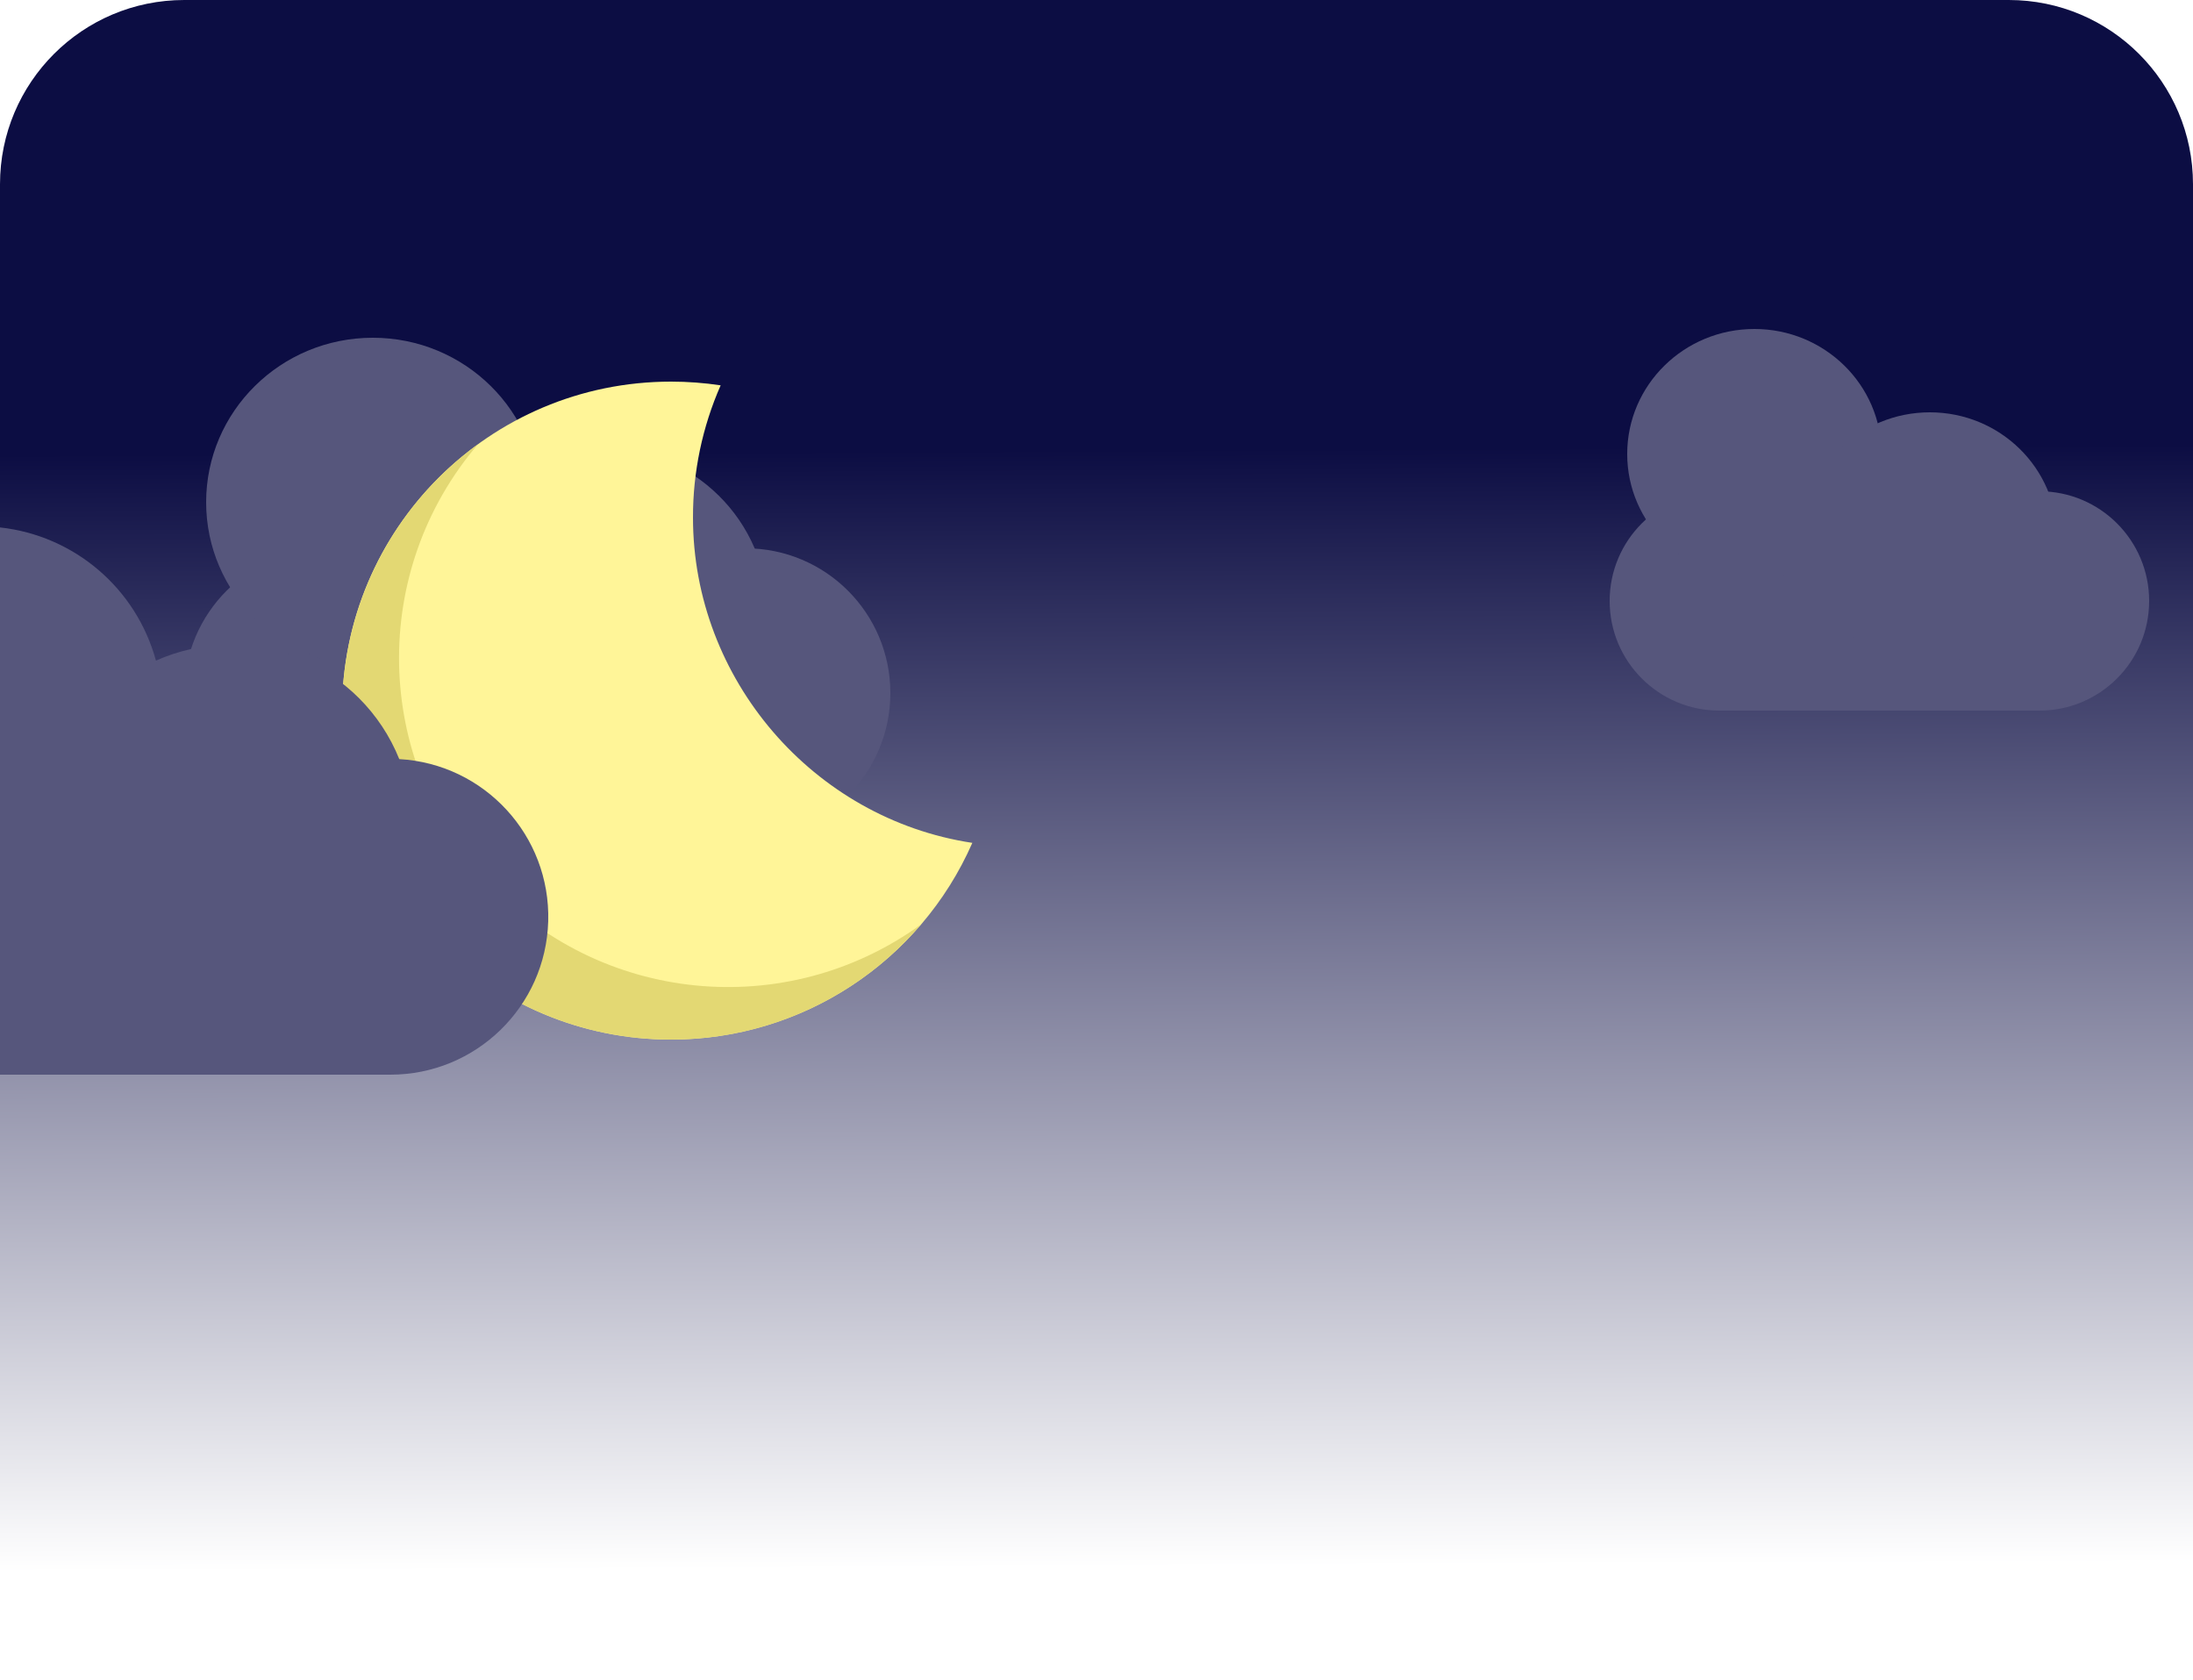
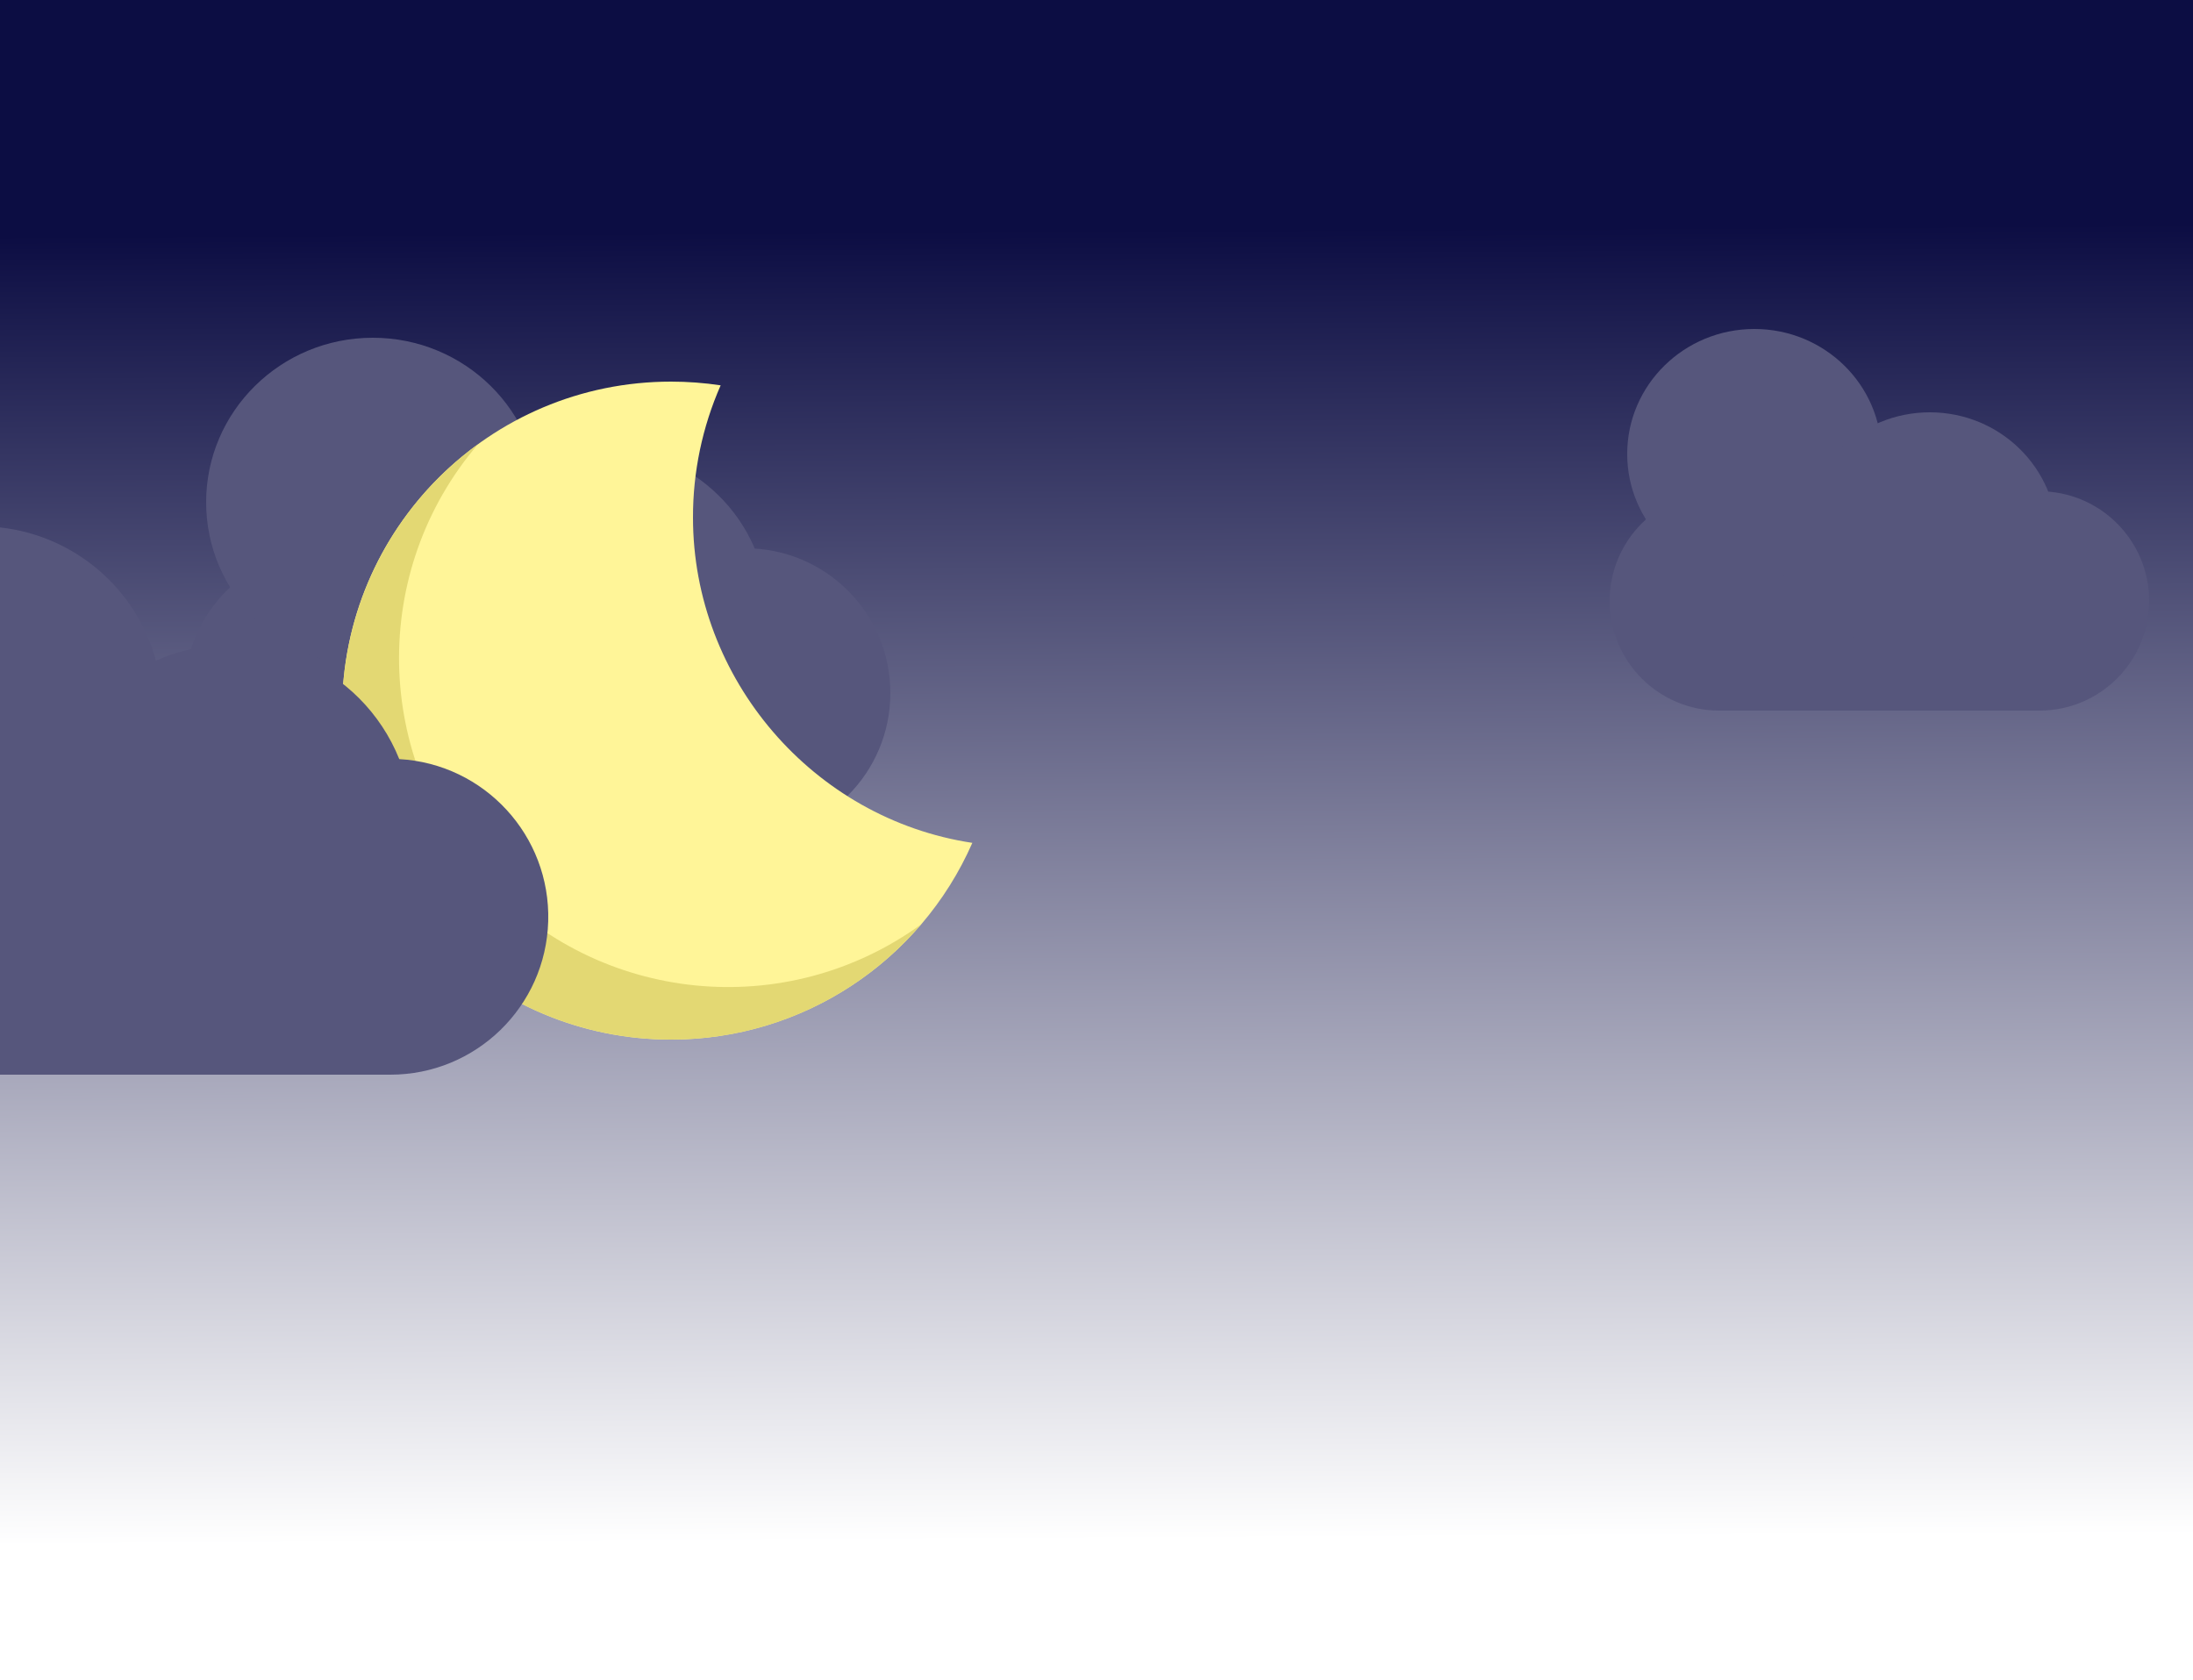
<svg xmlns="http://www.w3.org/2000/svg" width="500" height="383" viewBox="0 0 500 383">
  <defs>
    <linearGradient id="linear-gradient" x1="0.516" y1="0.93" x2="0.512" y2="0.269" gradientUnits="objectBoundingBox">
      <stop offset="0" stop-color="#fff" />
      <stop offset="1" stop-color="#0c0d43" />
    </linearGradient>
  </defs>
  <g id="night_image" data-name="night image" transform="translate(-678 -214)">
-     <path id="Intersection_1" data-name="Intersection 1" d="M74,405V64a42,42,0,0,1,42-42H532a42,42,0,0,1,42,42V405Z" transform="translate(604 192)" fill="url(#linear-gradient)" />
+     <path id="Intersection_1" data-name="Intersection 1" d="M74,405V64a10,42,0,0,1,42-42H532a10,42,0,0,1,42,42V405Z" transform="translate(604 192)" fill="url(#linear-gradient)" />
    <g id="cloud2" transform="translate(259 38)">
      <rect id="Rectangle_8" data-name="Rectangle 8" width="161" height="66" rx="33" transform="translate(461 301)" fill="#56567c" />
      <ellipse id="Ellipse_5" data-name="Ellipse 5" cx="38" cy="37.5" rx="38" ry="37.5" transform="translate(466 253)" fill="#56567c" />
      <ellipse id="Ellipse_6" data-name="Ellipse 6" cx="38" cy="37.5" rx="38" ry="37.5" transform="translate(518 278)" fill="#56567c" />
    </g>
    <g id="cloud2-2" data-name="cloud2" transform="translate(584 36)">
      <rect id="Rectangle_8-2" data-name="Rectangle 8" width="123" height="50" rx="25" transform="translate(461 290)" fill="#56567c" />
      <ellipse id="Ellipse_5-2" data-name="Ellipse 5" cx="29" cy="28.5" rx="29" ry="28.5" transform="translate(465 253)" fill="#56567c" />
      <ellipse id="Ellipse_6-2" data-name="Ellipse 6" cx="29" cy="28.5" rx="29" ry="28.5" transform="translate(505 272)" fill="#56567c" />
    </g>
    <g id="moon" transform="translate(-222 58)">
      <path id="Subtraction_2" data-name="Subtraction 2" d="M75,194A75,75,0,1,1,75,44a75.9,75.9,0,0,1,11.308.847A74.455,74.455,0,0,0,80,75c0,36.785,27.382,68.664,63.692,74.154A75.022,75.022,0,0,1,75,194Z" transform="translate(978 199)" fill="#fff598" />
      <path id="Subtraction_1" data-name="Subtraction 1" d="M75,162A74.938,74.938,0,0,1,0,87a75.035,75.035,0,0,1,30.994-60.74A75,75,0,0,0,132.005,135.74,75.259,75.259,0,0,1,106.9,154.9a74.6,74.6,0,0,1-15.3,5.26A75.434,75.434,0,0,1,75,162Z" transform="translate(978 231)" fill="#e3d873" />
    </g>
    <path id="Intersection_2" data-name="Intersection 2" d="M52,164V39.241A41.536,41.536,0,0,1,87.555,69.606a41.54,41.54,0,0,1,55.476,22.451A36,36,0,0,1,141,164Z" transform="translate(626 295)" fill="#56567c" />
  </g>
</svg>
